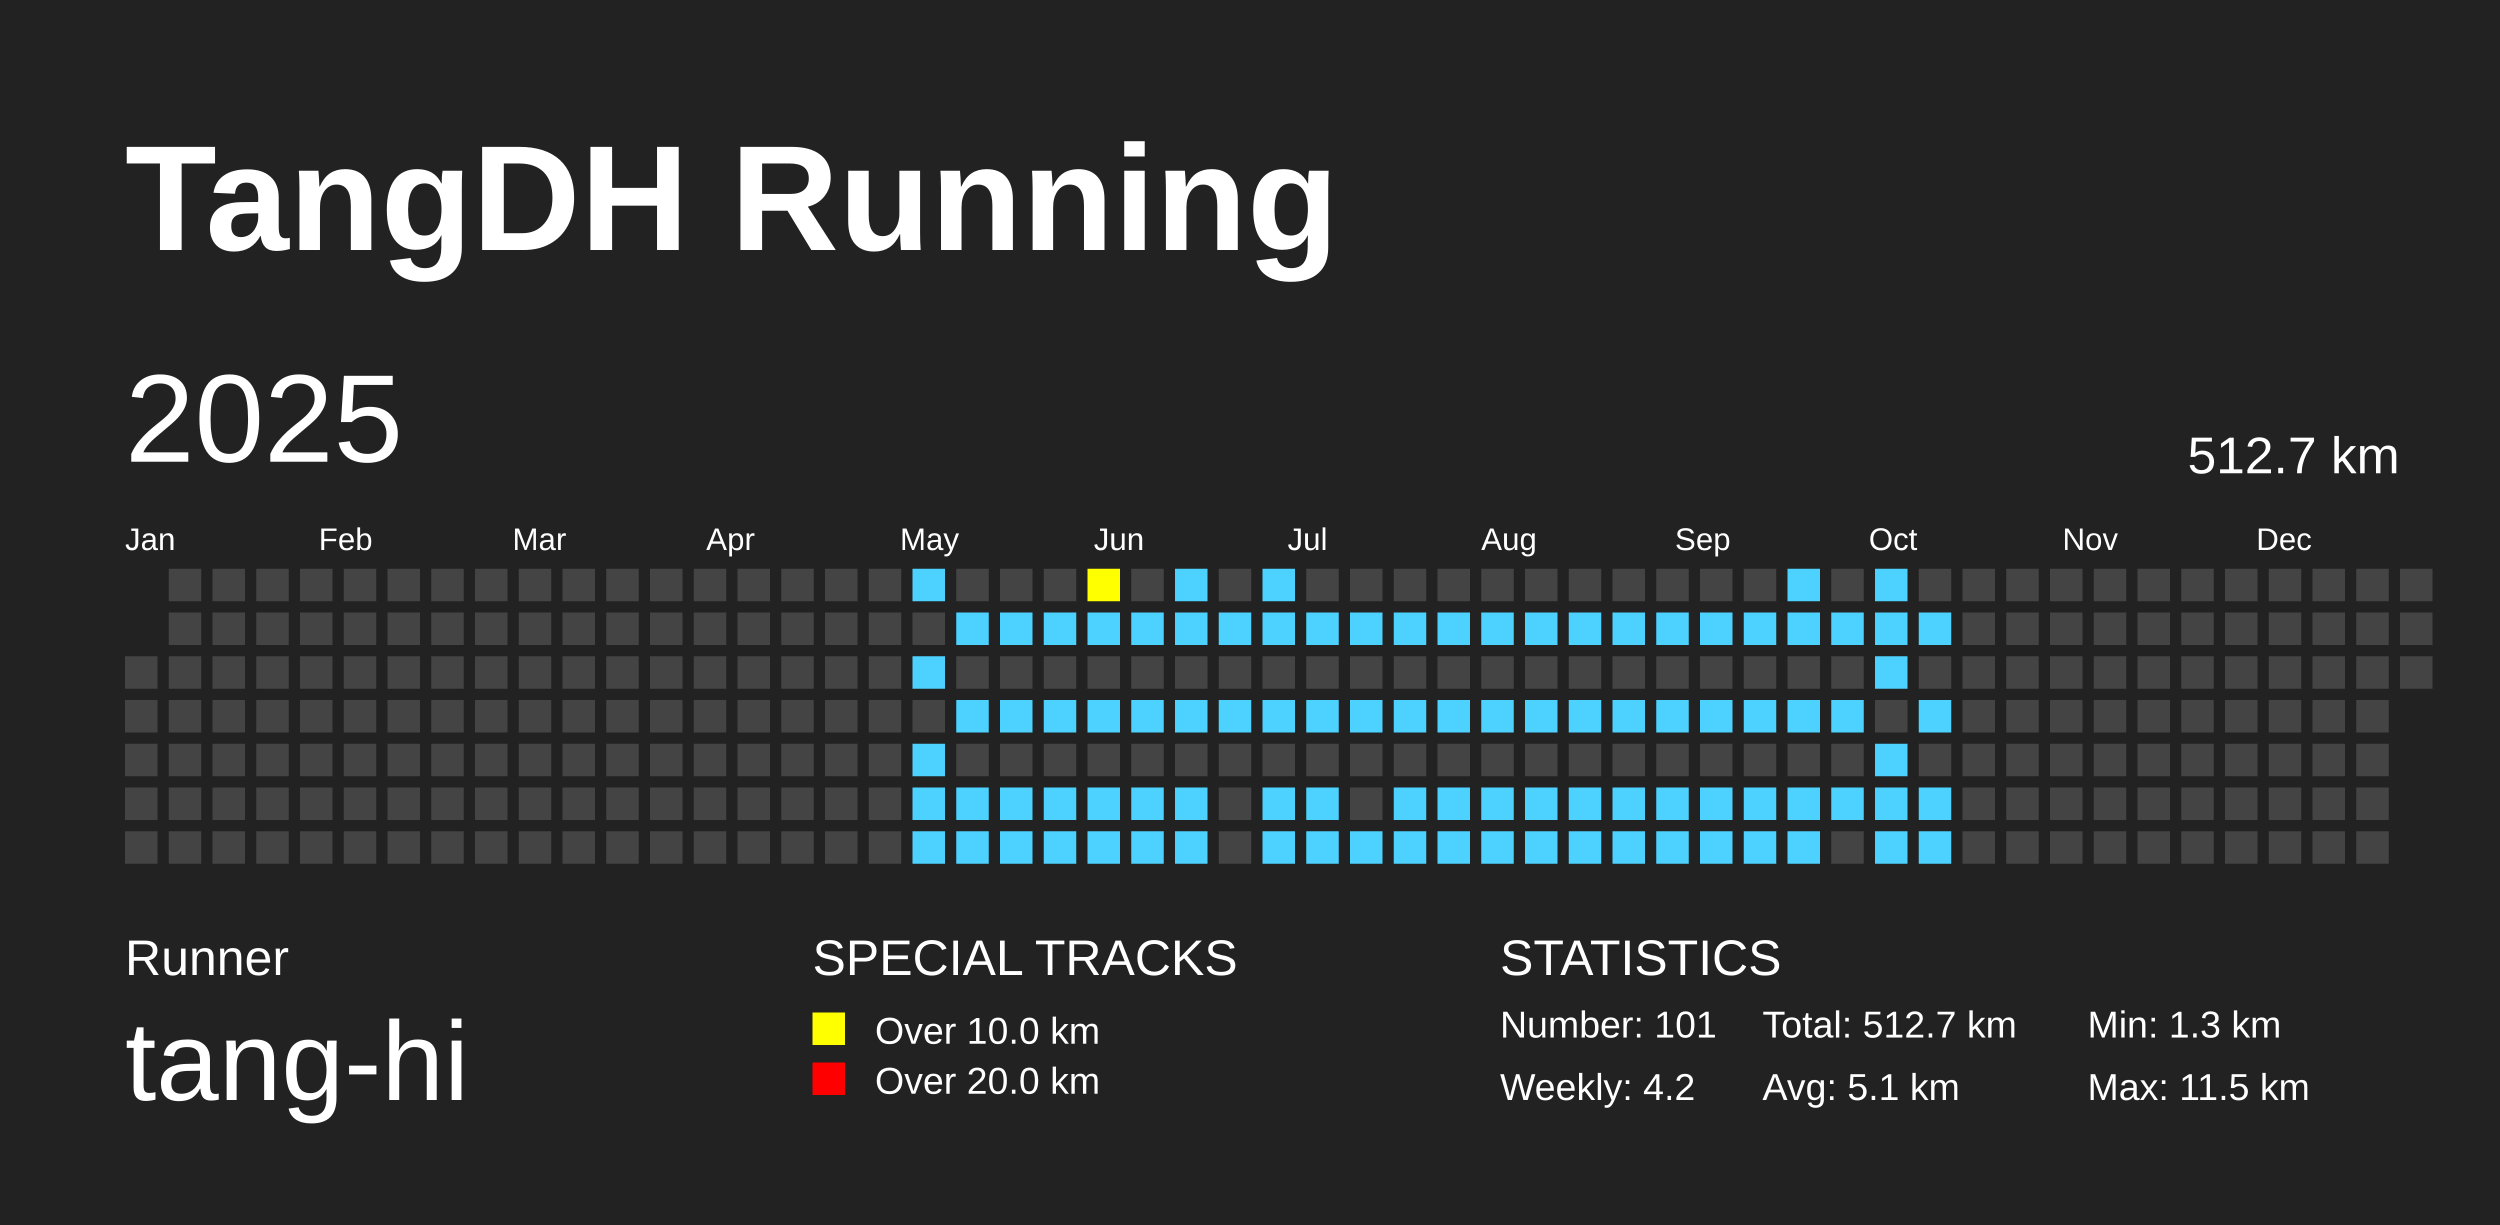
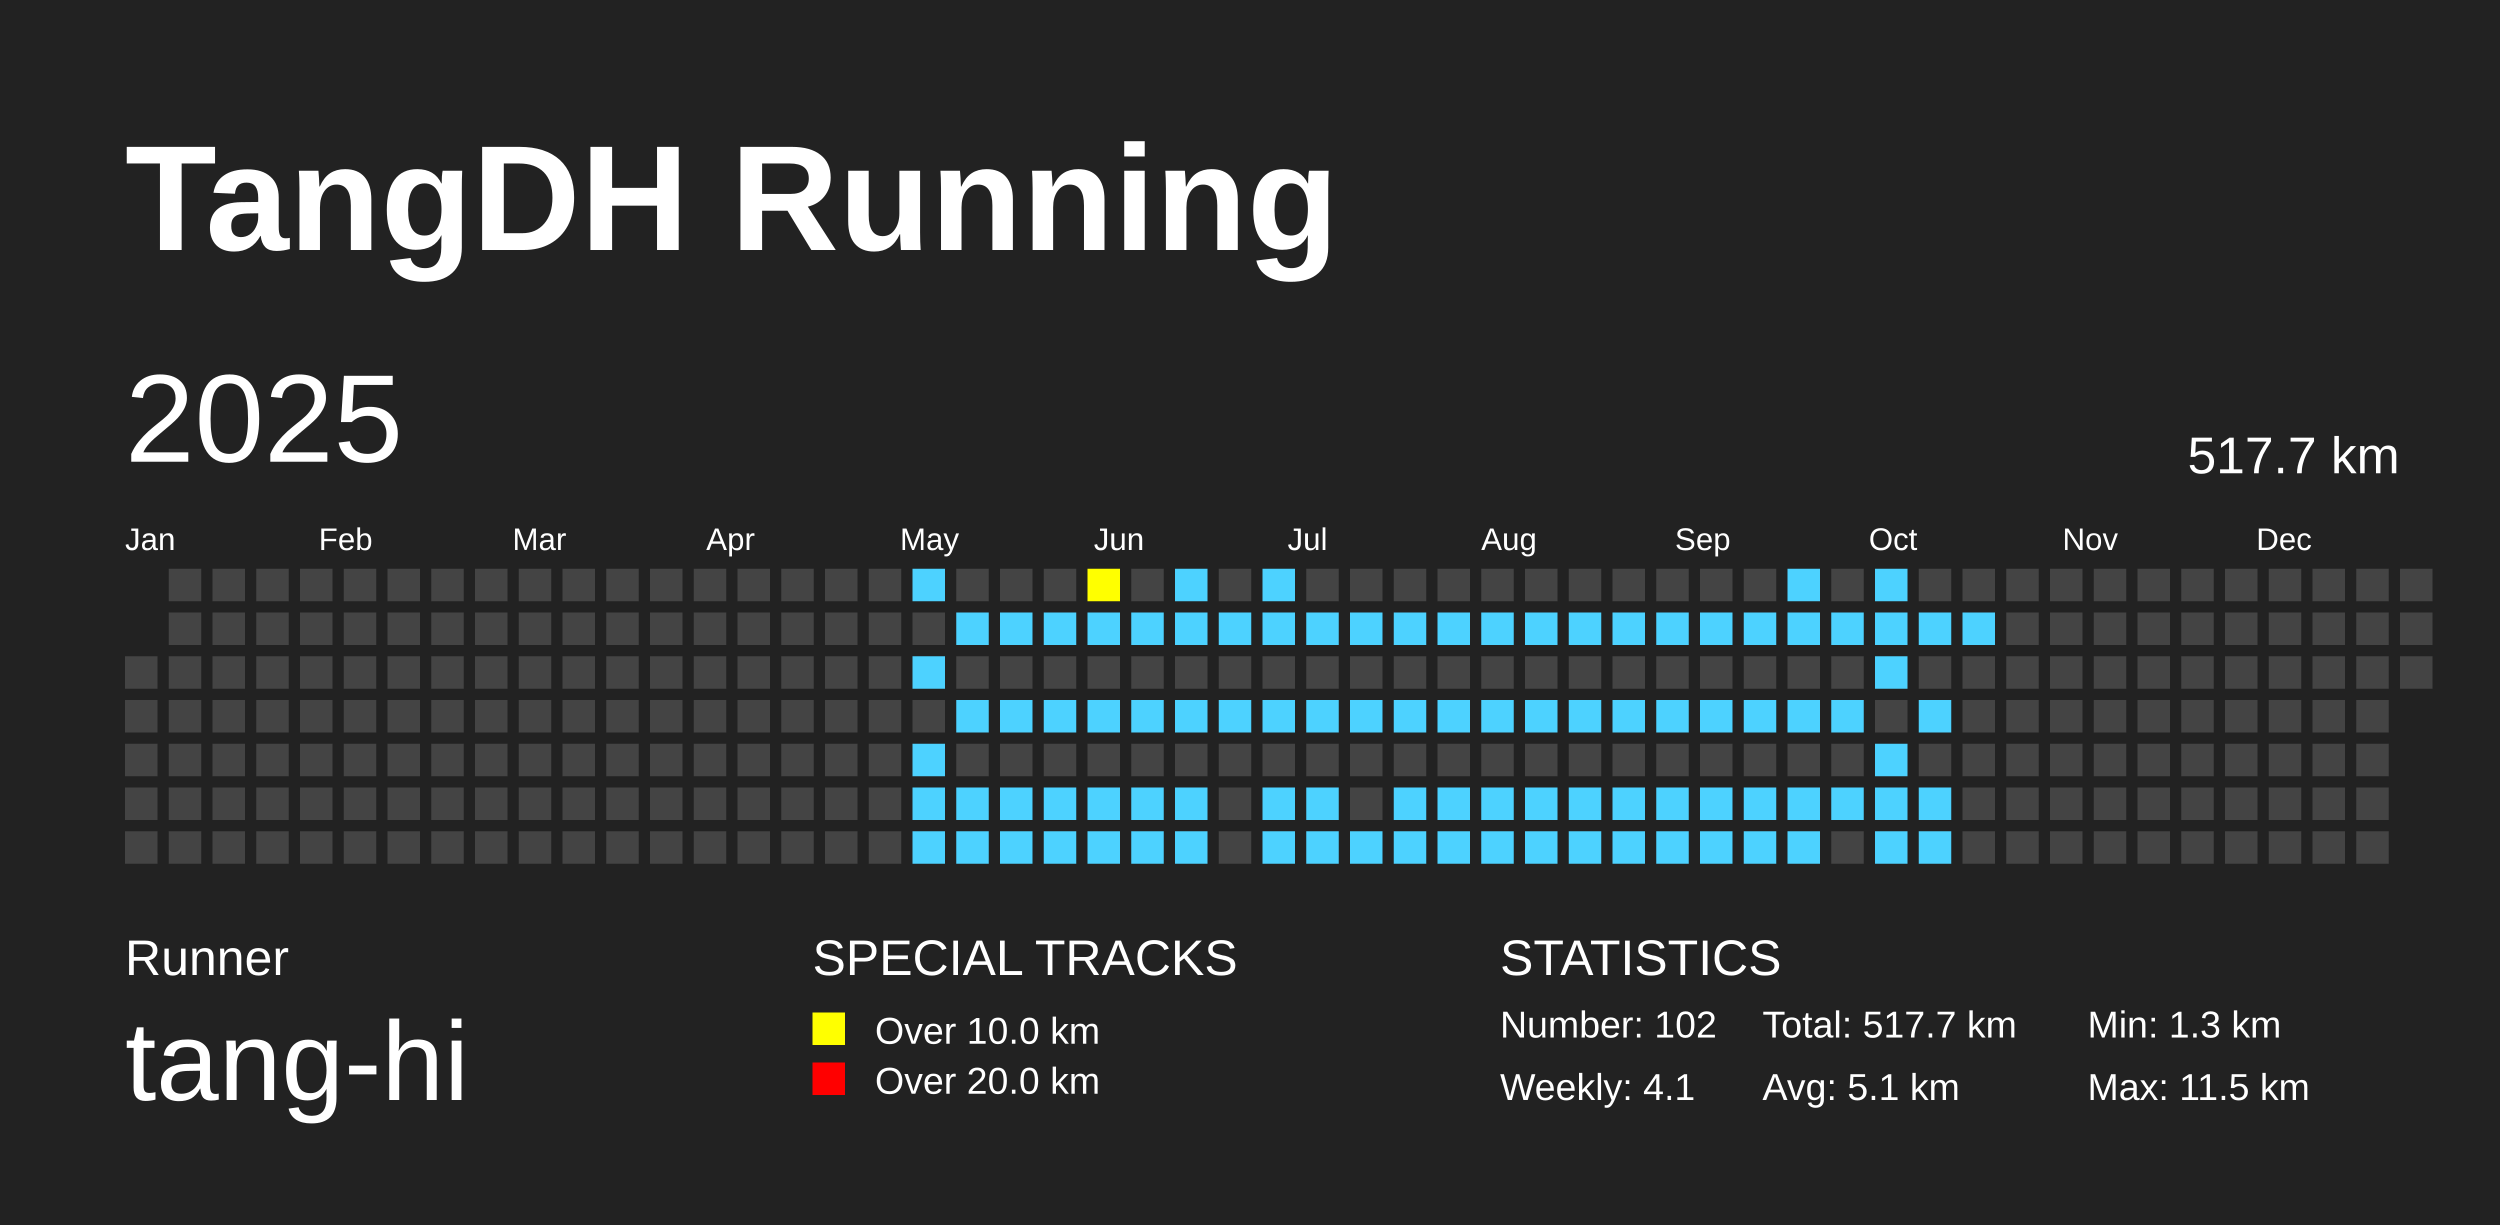
<svg xmlns="http://www.w3.org/2000/svg" baseProfile="full" height="98mm" version="1.1" viewBox="0,0,200,98" width="200mm">
  <defs />
  <rect fill="#222222" height="98" width="200" x="0" y="0" />
  <text fill="#FFFFFF" style="font-size:12px; font-family:Arial; font-weight:bold;" x="10" y="20">TangDH Running</text>
  <text fill="#FFFFFF" style="font-size:4px; font-family:Arial" x="10" y="78">Runner</text>
  <text fill="#FFFFFF" style="font-size:9px; font-family:Arial" x="10" y="88">tang-hi</text>
  <text fill="#FFFFFF" style="font-size:4px; font-family:Arial" x="65" y="78">SPECIAL TRACKS</text>
  <rect fill="yellow" height="2.6" width="2.6" x="65" y="81" />
  <text fill="#FFFFFF" style="font-size:3px; font-family:Arial" x="70" y="83.5">Over 10.0 km</text>
  <rect fill="red" height="2.6" width="2.6" x="65" y="85" />
  <text fill="#FFFFFF" style="font-size:3px; font-family:Arial" x="70" y="87.5">Over 20.0 km</text>
  <text fill="#FFFFFF" style="font-size:4px; font-family:Arial" x="120" y="78">STATISTICS</text>
-   <text fill="#FFFFFF" style="font-size:3px; font-family:Arial" x="120" y="83">Number: 101</text>
-   <text fill="#FFFFFF" style="font-size:3px; font-family:Arial" x="120" y="88">Weekly: 4.2</text>
-   <text fill="#FFFFFF" style="font-size:3px; font-family:Arial" x="141" y="83">Total: 512.7 km</text>
+   <text fill="#FFFFFF" style="font-size:3px; font-family:Arial" x="120" y="83">Number: 102</text>
+   <text fill="#FFFFFF" style="font-size:3px; font-family:Arial" x="120" y="88">Weekly: 4.1</text>
+   <text fill="#FFFFFF" style="font-size:3px; font-family:Arial" x="141" y="83">Total: 517.7 km</text>
  <text fill="#FFFFFF" style="font-size:3px; font-family:Arial" x="141" y="88">Avg: 5.1 km</text>
  <text fill="#FFFFFF" style="font-size:3px; font-family:Arial" x="167" y="83">Min: 1.3 km</text>
  <text fill="#FFFFFF" style="font-size:3px; font-family:Arial" x="167" y="88">Max: 11.5 km</text>
  <text dominant-baseline="hanging" fill="#FFFFFF" style="font-size:10.0px; font-family:Arial;" x="10" y="30">2025</text>
-   <text dominant-baseline="hanging" fill="#FFFFFF" style="font-size:4.125px; font-family:Arial;" x="175" y="35">512.7 km</text>
+   <text dominant-baseline="hanging" fill="#FFFFFF" style="font-size:4.125px; font-family:Arial;" x="175" y="35">517.7 km</text>
  <text fill="#FFFFFF" style="font-size:2.5px; font-family:Arial" x="10.0" y="44">Jan</text>
  <text fill="#FFFFFF" style="font-size:2.5px; font-family:Arial" x="25.5" y="44">Feb</text>
  <text fill="#FFFFFF" style="font-size:2.5px; font-family:Arial" x="41.0" y="44">Mar</text>
  <text fill="#FFFFFF" style="font-size:2.5px; font-family:Arial" x="56.5" y="44">Apr</text>
  <text fill="#FFFFFF" style="font-size:2.5px; font-family:Arial" x="72.0" y="44">May</text>
  <text fill="#FFFFFF" style="font-size:2.5px; font-family:Arial" x="87.5" y="44">Jun</text>
  <text fill="#FFFFFF" style="font-size:2.5px; font-family:Arial" x="103.0" y="44">Jul</text>
  <text fill="#FFFFFF" style="font-size:2.5px; font-family:Arial" x="118.5" y="44">Aug</text>
  <text fill="#FFFFFF" style="font-size:2.5px; font-family:Arial" x="134.0" y="44">Sep</text>
  <text fill="#FFFFFF" style="font-size:2.5px; font-family:Arial" x="149.5" y="44">Oct</text>
  <text fill="#FFFFFF" style="font-size:2.5px; font-family:Arial" x="165.0" y="44">Nov</text>
  <text fill="#FFFFFF" style="font-size:2.5px; font-family:Arial" x="180.5" y="44">Dec</text>
  <rect fill="#444444" height="2.6" width="2.6" x="10.0" y="52.5" />
  <rect fill="#444444" height="2.6" width="2.6" x="10.0" y="56.0" />
  <rect fill="#444444" height="2.6" width="2.6" x="10.0" y="59.5" />
  <rect fill="#444444" height="2.6" width="2.6" x="10.0" y="63.0" />
  <rect fill="#444444" height="2.6" width="2.6" x="10.0" y="66.5" />
  <rect fill="#444444" height="2.6" width="2.6" x="13.5" y="45.5" />
  <rect fill="#444444" height="2.6" width="2.6" x="13.5" y="49.0" />
  <rect fill="#444444" height="2.6" width="2.6" x="13.5" y="52.5" />
  <rect fill="#444444" height="2.6" width="2.6" x="13.5" y="56.0" />
  <rect fill="#444444" height="2.6" width="2.6" x="13.5" y="59.5" />
  <rect fill="#444444" height="2.6" width="2.6" x="13.5" y="63.0" />
  <rect fill="#444444" height="2.6" width="2.6" x="13.5" y="66.5" />
  <rect fill="#444444" height="2.6" width="2.6" x="17.0" y="45.5" />
  <rect fill="#444444" height="2.6" width="2.6" x="17.0" y="49.0" />
  <rect fill="#444444" height="2.6" width="2.6" x="17.0" y="52.5" />
  <rect fill="#444444" height="2.6" width="2.6" x="17.0" y="56.0" />
  <rect fill="#444444" height="2.6" width="2.6" x="17.0" y="59.5" />
  <rect fill="#444444" height="2.6" width="2.6" x="17.0" y="63.0" />
  <rect fill="#444444" height="2.6" width="2.6" x="17.0" y="66.5" />
  <rect fill="#444444" height="2.6" width="2.6" x="20.5" y="45.5" />
  <rect fill="#444444" height="2.6" width="2.6" x="20.5" y="49.0" />
  <rect fill="#444444" height="2.6" width="2.6" x="20.5" y="52.5" />
  <rect fill="#444444" height="2.6" width="2.6" x="20.5" y="56.0" />
  <rect fill="#444444" height="2.6" width="2.6" x="20.5" y="59.5" />
  <rect fill="#444444" height="2.6" width="2.6" x="20.5" y="63.0" />
  <rect fill="#444444" height="2.6" width="2.6" x="20.5" y="66.5" />
  <rect fill="#444444" height="2.6" width="2.6" x="24.0" y="45.5" />
  <rect fill="#444444" height="2.6" width="2.6" x="24.0" y="49.0" />
  <rect fill="#444444" height="2.6" width="2.6" x="24.0" y="52.5" />
  <rect fill="#444444" height="2.6" width="2.6" x="24.0" y="56.0" />
  <rect fill="#444444" height="2.6" width="2.6" x="24.0" y="59.5" />
  <rect fill="#444444" height="2.6" width="2.6" x="24.0" y="63.0" />
  <rect fill="#444444" height="2.6" width="2.6" x="24.0" y="66.5" />
  <rect fill="#444444" height="2.6" width="2.6" x="27.5" y="45.5" />
  <rect fill="#444444" height="2.6" width="2.6" x="27.5" y="49.0" />
  <rect fill="#444444" height="2.6" width="2.6" x="27.5" y="52.5" />
  <rect fill="#444444" height="2.6" width="2.6" x="27.5" y="56.0" />
  <rect fill="#444444" height="2.6" width="2.6" x="27.5" y="59.5" />
  <rect fill="#444444" height="2.6" width="2.6" x="27.5" y="63.0" />
  <rect fill="#444444" height="2.6" width="2.6" x="27.5" y="66.5" />
  <rect fill="#444444" height="2.6" width="2.6" x="31.0" y="45.5" />
  <rect fill="#444444" height="2.6" width="2.6" x="31.0" y="49.0" />
  <rect fill="#444444" height="2.6" width="2.6" x="31.0" y="52.5" />
  <rect fill="#444444" height="2.6" width="2.6" x="31.0" y="56.0" />
  <rect fill="#444444" height="2.6" width="2.6" x="31.0" y="59.5" />
  <rect fill="#444444" height="2.6" width="2.6" x="31.0" y="63.0" />
  <rect fill="#444444" height="2.6" width="2.6" x="31.0" y="66.5" />
  <rect fill="#444444" height="2.6" width="2.6" x="34.5" y="45.5" />
  <rect fill="#444444" height="2.6" width="2.6" x="34.5" y="49.0" />
  <rect fill="#444444" height="2.6" width="2.6" x="34.5" y="52.5" />
  <rect fill="#444444" height="2.6" width="2.6" x="34.5" y="56.0" />
  <rect fill="#444444" height="2.6" width="2.6" x="34.5" y="59.5" />
  <rect fill="#444444" height="2.6" width="2.6" x="34.5" y="63.0" />
  <rect fill="#444444" height="2.6" width="2.6" x="34.5" y="66.5" />
  <rect fill="#444444" height="2.6" width="2.6" x="38.0" y="45.5" />
  <rect fill="#444444" height="2.6" width="2.6" x="38.0" y="49.0" />
  <rect fill="#444444" height="2.6" width="2.6" x="38.0" y="52.5" />
  <rect fill="#444444" height="2.6" width="2.6" x="38.0" y="56.0" />
  <rect fill="#444444" height="2.6" width="2.6" x="38.0" y="59.5" />
  <rect fill="#444444" height="2.6" width="2.6" x="38.0" y="63.0" />
  <rect fill="#444444" height="2.6" width="2.6" x="38.0" y="66.5" />
  <rect fill="#444444" height="2.6" width="2.6" x="41.5" y="45.5" />
  <rect fill="#444444" height="2.6" width="2.6" x="41.5" y="49.0" />
  <rect fill="#444444" height="2.6" width="2.6" x="41.5" y="52.5" />
  <rect fill="#444444" height="2.6" width="2.6" x="41.5" y="56.0" />
  <rect fill="#444444" height="2.6" width="2.6" x="41.5" y="59.5" />
  <rect fill="#444444" height="2.6" width="2.6" x="41.5" y="63.0" />
  <rect fill="#444444" height="2.6" width="2.6" x="41.5" y="66.5" />
  <rect fill="#444444" height="2.6" width="2.6" x="45.0" y="45.5" />
  <rect fill="#444444" height="2.6" width="2.6" x="45.0" y="49.0" />
  <rect fill="#444444" height="2.6" width="2.6" x="45.0" y="52.5" />
  <rect fill="#444444" height="2.6" width="2.6" x="45.0" y="56.0" />
  <rect fill="#444444" height="2.6" width="2.6" x="45.0" y="59.5" />
  <rect fill="#444444" height="2.6" width="2.6" x="45.0" y="63.0" />
  <rect fill="#444444" height="2.6" width="2.6" x="45.0" y="66.5" />
  <rect fill="#444444" height="2.6" width="2.6" x="48.5" y="45.5" />
  <rect fill="#444444" height="2.6" width="2.6" x="48.5" y="49.0" />
  <rect fill="#444444" height="2.6" width="2.6" x="48.5" y="52.5" />
  <rect fill="#444444" height="2.6" width="2.6" x="48.5" y="56.0" />
  <rect fill="#444444" height="2.6" width="2.6" x="48.5" y="59.5" />
  <rect fill="#444444" height="2.6" width="2.6" x="48.5" y="63.0" />
  <rect fill="#444444" height="2.6" width="2.6" x="48.5" y="66.5" />
  <rect fill="#444444" height="2.6" width="2.6" x="52.0" y="45.5" />
  <rect fill="#444444" height="2.6" width="2.6" x="52.0" y="49.0" />
  <rect fill="#444444" height="2.6" width="2.6" x="52.0" y="52.5" />
  <rect fill="#444444" height="2.6" width="2.6" x="52.0" y="56.0" />
  <rect fill="#444444" height="2.6" width="2.6" x="52.0" y="59.5" />
  <rect fill="#444444" height="2.6" width="2.6" x="52.0" y="63.0" />
  <rect fill="#444444" height="2.6" width="2.6" x="52.0" y="66.5" />
  <rect fill="#444444" height="2.6" width="2.6" x="55.5" y="45.5" />
  <rect fill="#444444" height="2.6" width="2.6" x="55.5" y="49.0" />
  <rect fill="#444444" height="2.6" width="2.6" x="55.5" y="52.5" />
  <rect fill="#444444" height="2.6" width="2.6" x="55.5" y="56.0" />
  <rect fill="#444444" height="2.6" width="2.6" x="55.5" y="59.5" />
  <rect fill="#444444" height="2.6" width="2.6" x="55.5" y="63.0" />
  <rect fill="#444444" height="2.6" width="2.6" x="55.5" y="66.5" />
  <rect fill="#444444" height="2.6" width="2.6" x="59.0" y="45.5" />
  <rect fill="#444444" height="2.6" width="2.6" x="59.0" y="49.0" />
  <rect fill="#444444" height="2.6" width="2.6" x="59.0" y="52.5" />
  <rect fill="#444444" height="2.6" width="2.6" x="59.0" y="56.0" />
  <rect fill="#444444" height="2.6" width="2.6" x="59.0" y="59.5" />
  <rect fill="#444444" height="2.6" width="2.6" x="59.0" y="63.0" />
  <rect fill="#444444" height="2.6" width="2.6" x="59.0" y="66.5" />
  <rect fill="#444444" height="2.6" width="2.6" x="62.5" y="45.5" />
  <rect fill="#444444" height="2.6" width="2.6" x="62.5" y="49.0" />
  <rect fill="#444444" height="2.6" width="2.6" x="62.5" y="52.5" />
  <rect fill="#444444" height="2.6" width="2.6" x="62.5" y="56.0" />
  <rect fill="#444444" height="2.6" width="2.6" x="62.5" y="59.5" />
  <rect fill="#444444" height="2.6" width="2.6" x="62.5" y="63.0" />
  <rect fill="#444444" height="2.6" width="2.6" x="62.5" y="66.5" />
  <rect fill="#444444" height="2.6" width="2.6" x="66.0" y="45.5" />
  <rect fill="#444444" height="2.6" width="2.6" x="66.0" y="49.0" />
  <rect fill="#444444" height="2.6" width="2.6" x="66.0" y="52.5" />
  <rect fill="#444444" height="2.6" width="2.6" x="66.0" y="56.0" />
  <rect fill="#444444" height="2.6" width="2.6" x="66.0" y="59.5" />
  <rect fill="#444444" height="2.6" width="2.6" x="66.0" y="63.0" />
  <rect fill="#444444" height="2.6" width="2.6" x="66.0" y="66.5" />
  <rect fill="#444444" height="2.6" width="2.6" x="69.5" y="45.5" />
  <rect fill="#444444" height="2.6" width="2.6" x="69.5" y="49.0" />
  <rect fill="#444444" height="2.6" width="2.6" x="69.5" y="52.5" />
  <rect fill="#444444" height="2.6" width="2.6" x="69.5" y="56.0" />
  <rect fill="#444444" height="2.6" width="2.6" x="69.5" y="59.5" />
  <rect fill="#444444" height="2.6" width="2.6" x="69.5" y="63.0" />
  <rect fill="#444444" height="2.6" width="2.6" x="69.5" y="66.5" />
  <rect fill="#4DD2FF" height="2.6" width="2.6" x="73.0" y="45.5" />
  <rect fill="#444444" height="2.6" width="2.6" x="73.0" y="49.0" />
  <rect fill="#4DD2FF" height="2.6" width="2.6" x="73.0" y="52.5" />
  <rect fill="#444444" height="2.6" width="2.6" x="73.0" y="56.0" />
  <rect fill="#4DD2FF" height="2.6" width="2.6" x="73.0" y="59.5" />
  <rect fill="#4DD2FF" height="2.6" width="2.6" x="73.0" y="63.0" />
  <rect fill="#4DD2FF" height="2.6" width="2.6" x="73.0" y="66.5" />
  <rect fill="#444444" height="2.6" width="2.6" x="76.5" y="45.5" />
  <rect fill="#4DD2FF" height="2.6" width="2.6" x="76.5" y="49.0" />
  <rect fill="#444444" height="2.6" width="2.6" x="76.5" y="52.5" />
  <rect fill="#4DD2FF" height="2.6" width="2.6" x="76.5" y="56.0" />
  <rect fill="#444444" height="2.6" width="2.6" x="76.5" y="59.5" />
  <rect fill="#4DD2FF" height="2.6" width="2.6" x="76.5" y="63.0" />
  <rect fill="#4DD2FF" height="2.6" width="2.6" x="76.5" y="66.5" />
  <rect fill="#444444" height="2.6" width="2.6" x="80.0" y="45.5" />
  <rect fill="#4DD2FF" height="2.6" width="2.6" x="80.0" y="49.0" />
  <rect fill="#444444" height="2.6" width="2.6" x="80.0" y="52.5" />
  <rect fill="#4DD2FF" height="2.6" width="2.6" x="80.0" y="56.0" />
  <rect fill="#444444" height="2.6" width="2.6" x="80.0" y="59.5" />
  <rect fill="#4DD2FF" height="2.6" width="2.6" x="80.0" y="63.0" />
  <rect fill="#4DD2FF" height="2.6" width="2.6" x="80.0" y="66.5" />
  <rect fill="#444444" height="2.6" width="2.6" x="83.5" y="45.5" />
  <rect fill="#4DD2FF" height="2.6" width="2.6" x="83.5" y="49.0" />
  <rect fill="#444444" height="2.6" width="2.6" x="83.5" y="52.5" />
  <rect fill="#4DD2FF" height="2.6" width="2.6" x="83.5" y="56.0" />
  <rect fill="#444444" height="2.6" width="2.6" x="83.5" y="59.5" />
  <rect fill="#4DD2FF" height="2.6" width="2.6" x="83.5" y="63.0" />
  <rect fill="#4DD2FF" height="2.6" width="2.6" x="83.5" y="66.5" />
  <rect fill="yellow" height="2.6" width="2.6" x="87.0" y="45.5" />
  <rect fill="#4DD2FF" height="2.6" width="2.6" x="87.0" y="49.0" />
  <rect fill="#444444" height="2.6" width="2.6" x="87.0" y="52.5" />
  <rect fill="#4DD2FF" height="2.6" width="2.6" x="87.0" y="56.0" />
  <rect fill="#444444" height="2.6" width="2.6" x="87.0" y="59.5" />
  <rect fill="#4DD2FF" height="2.6" width="2.6" x="87.0" y="63.0" />
  <rect fill="#4DD2FF" height="2.6" width="2.6" x="87.0" y="66.5" />
  <rect fill="#444444" height="2.6" width="2.6" x="90.5" y="45.5" />
  <rect fill="#4DD2FF" height="2.6" width="2.6" x="90.5" y="49.0" />
  <rect fill="#444444" height="2.6" width="2.6" x="90.5" y="52.5" />
  <rect fill="#4DD2FF" height="2.6" width="2.6" x="90.5" y="56.0" />
  <rect fill="#444444" height="2.6" width="2.6" x="90.5" y="59.5" />
  <rect fill="#4DD2FF" height="2.6" width="2.6" x="90.5" y="63.0" />
  <rect fill="#4DD2FF" height="2.6" width="2.6" x="90.5" y="66.5" />
  <rect fill="#4DD2FF" height="2.6" width="2.6" x="94.0" y="45.5" />
  <rect fill="#4DD2FF" height="2.6" width="2.6" x="94.0" y="49.0" />
  <rect fill="#444444" height="2.6" width="2.6" x="94.0" y="52.5" />
  <rect fill="#4DD2FF" height="2.6" width="2.6" x="94.0" y="56.0" />
  <rect fill="#444444" height="2.6" width="2.6" x="94.0" y="59.5" />
  <rect fill="#4DD2FF" height="2.6" width="2.6" x="94.0" y="63.0" />
  <rect fill="#4DD2FF" height="2.6" width="2.6" x="94.0" y="66.5" />
  <rect fill="#444444" height="2.6" width="2.6" x="97.5" y="45.5" />
  <rect fill="#4DD2FF" height="2.6" width="2.6" x="97.5" y="49.0" />
  <rect fill="#444444" height="2.6" width="2.6" x="97.5" y="52.5" />
  <rect fill="#4DD2FF" height="2.6" width="2.6" x="97.5" y="56.0" />
  <rect fill="#444444" height="2.6" width="2.6" x="97.5" y="59.5" />
  <rect fill="#444444" height="2.6" width="2.6" x="97.5" y="63.0" />
  <rect fill="#444444" height="2.6" width="2.6" x="97.5" y="66.5" />
  <rect fill="#4DD2FF" height="2.6" width="2.6" x="101.0" y="45.5" />
  <rect fill="#4DD2FF" height="2.6" width="2.6" x="101.0" y="49.0" />
  <rect fill="#444444" height="2.6" width="2.6" x="101.0" y="52.5" />
  <rect fill="#4DD2FF" height="2.6" width="2.6" x="101.0" y="56.0" />
  <rect fill="#444444" height="2.6" width="2.6" x="101.0" y="59.5" />
  <rect fill="#4DD2FF" height="2.6" width="2.6" x="101.0" y="63.0" />
  <rect fill="#4DD2FF" height="2.6" width="2.6" x="101.0" y="66.5" />
  <rect fill="#444444" height="2.6" width="2.6" x="104.5" y="45.5" />
  <rect fill="#4DD2FF" height="2.6" width="2.6" x="104.5" y="49.0" />
  <rect fill="#444444" height="2.6" width="2.6" x="104.5" y="52.5" />
  <rect fill="#4DD2FF" height="2.6" width="2.6" x="104.5" y="56.0" />
  <rect fill="#444444" height="2.6" width="2.6" x="104.5" y="59.5" />
  <rect fill="#4DD2FF" height="2.6" width="2.6" x="104.5" y="63.0" />
  <rect fill="#4DD2FF" height="2.6" width="2.6" x="104.5" y="66.5" />
  <rect fill="#444444" height="2.6" width="2.6" x="108.0" y="45.5" />
  <rect fill="#4DD2FF" height="2.6" width="2.6" x="108.0" y="49.0" />
  <rect fill="#444444" height="2.6" width="2.6" x="108.0" y="52.5" />
  <rect fill="#4DD2FF" height="2.6" width="2.6" x="108.0" y="56.0" />
  <rect fill="#444444" height="2.6" width="2.6" x="108.0" y="59.5" />
  <rect fill="#444444" height="2.6" width="2.6" x="108.0" y="63.0" />
  <rect fill="#4DD2FF" height="2.6" width="2.6" x="108.0" y="66.5" />
  <rect fill="#444444" height="2.6" width="2.6" x="111.5" y="45.5" />
  <rect fill="#4DD2FF" height="2.6" width="2.6" x="111.5" y="49.0" />
  <rect fill="#444444" height="2.6" width="2.6" x="111.5" y="52.5" />
  <rect fill="#4DD2FF" height="2.6" width="2.6" x="111.5" y="56.0" />
  <rect fill="#444444" height="2.6" width="2.6" x="111.5" y="59.5" />
  <rect fill="#4DD2FF" height="2.6" width="2.6" x="111.5" y="63.0" />
  <rect fill="#4DD2FF" height="2.6" width="2.6" x="111.5" y="66.5" />
  <rect fill="#444444" height="2.6" width="2.6" x="115.0" y="45.5" />
  <rect fill="#4DD2FF" height="2.6" width="2.6" x="115.0" y="49.0" />
  <rect fill="#444444" height="2.6" width="2.6" x="115.0" y="52.5" />
  <rect fill="#4DD2FF" height="2.6" width="2.6" x="115.0" y="56.0" />
  <rect fill="#444444" height="2.6" width="2.6" x="115.0" y="59.5" />
  <rect fill="#4DD2FF" height="2.6" width="2.6" x="115.0" y="63.0" />
  <rect fill="#4DD2FF" height="2.6" width="2.6" x="115.0" y="66.5" />
  <rect fill="#444444" height="2.6" width="2.6" x="118.5" y="45.5" />
  <rect fill="#4DD2FF" height="2.6" width="2.6" x="118.5" y="49.0" />
  <rect fill="#444444" height="2.6" width="2.6" x="118.5" y="52.5" />
  <rect fill="#4DD2FF" height="2.6" width="2.6" x="118.5" y="56.0" />
  <rect fill="#444444" height="2.6" width="2.6" x="118.5" y="59.5" />
  <rect fill="#4DD2FF" height="2.6" width="2.6" x="118.5" y="63.0" />
  <rect fill="#4DD2FF" height="2.6" width="2.6" x="118.5" y="66.5" />
  <rect fill="#444444" height="2.6" width="2.6" x="122.0" y="45.5" />
  <rect fill="#4DD2FF" height="2.6" width="2.6" x="122.0" y="49.0" />
  <rect fill="#444444" height="2.6" width="2.6" x="122.0" y="52.5" />
  <rect fill="#4DD2FF" height="2.6" width="2.6" x="122.0" y="56.0" />
  <rect fill="#444444" height="2.6" width="2.6" x="122.0" y="59.5" />
  <rect fill="#4DD2FF" height="2.6" width="2.6" x="122.0" y="63.0" />
  <rect fill="#4DD2FF" height="2.6" width="2.6" x="122.0" y="66.5" />
  <rect fill="#444444" height="2.6" width="2.6" x="125.5" y="45.5" />
  <rect fill="#4DD2FF" height="2.6" width="2.6" x="125.5" y="49.0" />
  <rect fill="#444444" height="2.6" width="2.6" x="125.5" y="52.5" />
  <rect fill="#4DD2FF" height="2.6" width="2.6" x="125.5" y="56.0" />
  <rect fill="#444444" height="2.6" width="2.6" x="125.5" y="59.5" />
  <rect fill="#4DD2FF" height="2.6" width="2.6" x="125.5" y="63.0" />
  <rect fill="#4DD2FF" height="2.6" width="2.6" x="125.5" y="66.5" />
  <rect fill="#444444" height="2.6" width="2.6" x="129.0" y="45.5" />
  <rect fill="#4DD2FF" height="2.6" width="2.6" x="129.0" y="49.0" />
  <rect fill="#444444" height="2.6" width="2.6" x="129.0" y="52.5" />
  <rect fill="#4DD2FF" height="2.6" width="2.6" x="129.0" y="56.0" />
  <rect fill="#444444" height="2.6" width="2.6" x="129.0" y="59.5" />
  <rect fill="#4DD2FF" height="2.6" width="2.6" x="129.0" y="63.0" />
  <rect fill="#4DD2FF" height="2.6" width="2.6" x="129.0" y="66.5" />
  <rect fill="#444444" height="2.6" width="2.6" x="132.5" y="45.5" />
  <rect fill="#4DD2FF" height="2.6" width="2.6" x="132.5" y="49.0" />
  <rect fill="#444444" height="2.6" width="2.6" x="132.5" y="52.5" />
  <rect fill="#4DD2FF" height="2.6" width="2.6" x="132.5" y="56.0" />
  <rect fill="#444444" height="2.6" width="2.6" x="132.5" y="59.5" />
  <rect fill="#4DD2FF" height="2.6" width="2.6" x="132.5" y="63.0" />
  <rect fill="#4DD2FF" height="2.6" width="2.6" x="132.5" y="66.5" />
  <rect fill="#444444" height="2.6" width="2.6" x="136.0" y="45.5" />
  <rect fill="#4DD2FF" height="2.6" width="2.6" x="136.0" y="49.0" />
  <rect fill="#444444" height="2.6" width="2.6" x="136.0" y="52.5" />
  <rect fill="#4DD2FF" height="2.6" width="2.6" x="136.0" y="56.0" />
  <rect fill="#444444" height="2.6" width="2.6" x="136.0" y="59.5" />
  <rect fill="#4DD2FF" height="2.6" width="2.6" x="136.0" y="63.0" />
  <rect fill="#4DD2FF" height="2.6" width="2.6" x="136.0" y="66.5" />
  <rect fill="#444444" height="2.6" width="2.6" x="139.5" y="45.5" />
  <rect fill="#4DD2FF" height="2.6" width="2.6" x="139.5" y="49.0" />
  <rect fill="#444444" height="2.6" width="2.6" x="139.5" y="52.5" />
  <rect fill="#4DD2FF" height="2.6" width="2.6" x="139.5" y="56.0" />
  <rect fill="#444444" height="2.6" width="2.6" x="139.5" y="59.5" />
  <rect fill="#4DD2FF" height="2.6" width="2.6" x="139.5" y="63.0" />
  <rect fill="#4DD2FF" height="2.6" width="2.6" x="139.5" y="66.5" />
  <rect fill="#4DD2FF" height="2.6" width="2.6" x="143.0" y="45.5" />
  <rect fill="#4DD2FF" height="2.6" width="2.6" x="143.0" y="49.0" />
  <rect fill="#444444" height="2.6" width="2.6" x="143.0" y="52.5" />
  <rect fill="#4DD2FF" height="2.6" width="2.6" x="143.0" y="56.0" />
  <rect fill="#444444" height="2.6" width="2.6" x="143.0" y="59.5" />
  <rect fill="#4DD2FF" height="2.6" width="2.6" x="143.0" y="63.0" />
  <rect fill="#4DD2FF" height="2.6" width="2.6" x="143.0" y="66.5" />
  <rect fill="#444444" height="2.6" width="2.6" x="146.5" y="45.5" />
  <rect fill="#4DD2FF" height="2.6" width="2.6" x="146.5" y="49.0" />
  <rect fill="#444444" height="2.6" width="2.6" x="146.5" y="52.5" />
  <rect fill="#4DD2FF" height="2.6" width="2.6" x="146.5" y="56.0" />
  <rect fill="#444444" height="2.6" width="2.6" x="146.5" y="59.5" />
  <rect fill="#4DD2FF" height="2.6" width="2.6" x="146.5" y="63.0" />
  <rect fill="#444444" height="2.6" width="2.6" x="146.5" y="66.5" />
  <rect fill="#4DD2FF" height="2.6" width="2.6" x="150.0" y="45.5" />
  <rect fill="#4DD2FF" height="2.6" width="2.6" x="150.0" y="49.0" />
  <rect fill="#4DD2FF" height="2.6" width="2.6" x="150.0" y="52.5" />
  <rect fill="#444444" height="2.6" width="2.6" x="150.0" y="56.0" />
  <rect fill="#4DD2FF" height="2.6" width="2.6" x="150.0" y="59.5" />
  <rect fill="#4DD2FF" height="2.6" width="2.6" x="150.0" y="63.0" />
  <rect fill="#4DD2FF" height="2.6" width="2.6" x="150.0" y="66.5" />
  <rect fill="#444444" height="2.6" width="2.6" x="153.5" y="45.5" />
  <rect fill="#4DD2FF" height="2.6" width="2.6" x="153.5" y="49.0" />
  <rect fill="#444444" height="2.6" width="2.6" x="153.5" y="52.5" />
  <rect fill="#4DD2FF" height="2.6" width="2.6" x="153.5" y="56.0" />
  <rect fill="#444444" height="2.6" width="2.6" x="153.5" y="59.5" />
  <rect fill="#4DD2FF" height="2.6" width="2.6" x="153.5" y="63.0" />
  <rect fill="#4DD2FF" height="2.6" width="2.6" x="153.5" y="66.5" />
  <rect fill="#444444" height="2.6" width="2.6" x="157.0" y="45.5" />
-   <rect fill="#444444" height="2.6" width="2.6" x="157.0" y="49.0" />
+   <rect fill="#4DD2FF" height="2.6" width="2.6" x="157.0" y="49.0" />
  <rect fill="#444444" height="2.6" width="2.6" x="157.0" y="52.5" />
  <rect fill="#444444" height="2.6" width="2.6" x="157.0" y="56.0" />
  <rect fill="#444444" height="2.6" width="2.6" x="157.0" y="59.5" />
  <rect fill="#444444" height="2.6" width="2.6" x="157.0" y="63.0" />
  <rect fill="#444444" height="2.6" width="2.6" x="157.0" y="66.5" />
  <rect fill="#444444" height="2.6" width="2.6" x="160.5" y="45.5" />
  <rect fill="#444444" height="2.6" width="2.6" x="160.5" y="49.0" />
  <rect fill="#444444" height="2.6" width="2.6" x="160.5" y="52.5" />
  <rect fill="#444444" height="2.6" width="2.6" x="160.5" y="56.0" />
  <rect fill="#444444" height="2.6" width="2.6" x="160.5" y="59.5" />
  <rect fill="#444444" height="2.6" width="2.6" x="160.5" y="63.0" />
  <rect fill="#444444" height="2.6" width="2.6" x="160.5" y="66.5" />
  <rect fill="#444444" height="2.6" width="2.6" x="164.0" y="45.5" />
  <rect fill="#444444" height="2.6" width="2.6" x="164.0" y="49.0" />
  <rect fill="#444444" height="2.6" width="2.6" x="164.0" y="52.5" />
  <rect fill="#444444" height="2.6" width="2.6" x="164.0" y="56.0" />
  <rect fill="#444444" height="2.6" width="2.6" x="164.0" y="59.5" />
  <rect fill="#444444" height="2.6" width="2.6" x="164.0" y="63.0" />
  <rect fill="#444444" height="2.6" width="2.6" x="164.0" y="66.5" />
  <rect fill="#444444" height="2.6" width="2.6" x="167.5" y="45.5" />
  <rect fill="#444444" height="2.6" width="2.6" x="167.5" y="49.0" />
  <rect fill="#444444" height="2.6" width="2.6" x="167.5" y="52.5" />
  <rect fill="#444444" height="2.6" width="2.6" x="167.5" y="56.0" />
  <rect fill="#444444" height="2.6" width="2.6" x="167.5" y="59.5" />
  <rect fill="#444444" height="2.6" width="2.6" x="167.5" y="63.0" />
  <rect fill="#444444" height="2.6" width="2.6" x="167.5" y="66.5" />
  <rect fill="#444444" height="2.6" width="2.6" x="171.0" y="45.5" />
  <rect fill="#444444" height="2.6" width="2.6" x="171.0" y="49.0" />
  <rect fill="#444444" height="2.6" width="2.6" x="171.0" y="52.5" />
  <rect fill="#444444" height="2.6" width="2.6" x="171.0" y="56.0" />
  <rect fill="#444444" height="2.6" width="2.6" x="171.0" y="59.5" />
  <rect fill="#444444" height="2.6" width="2.6" x="171.0" y="63.0" />
  <rect fill="#444444" height="2.6" width="2.6" x="171.0" y="66.5" />
  <rect fill="#444444" height="2.6" width="2.6" x="174.5" y="45.5" />
  <rect fill="#444444" height="2.6" width="2.6" x="174.5" y="49.0" />
  <rect fill="#444444" height="2.6" width="2.6" x="174.5" y="52.5" />
  <rect fill="#444444" height="2.6" width="2.6" x="174.5" y="56.0" />
  <rect fill="#444444" height="2.6" width="2.6" x="174.5" y="59.5" />
  <rect fill="#444444" height="2.6" width="2.6" x="174.5" y="63.0" />
  <rect fill="#444444" height="2.6" width="2.6" x="174.5" y="66.5" />
  <rect fill="#444444" height="2.6" width="2.6" x="178.0" y="45.5" />
  <rect fill="#444444" height="2.6" width="2.6" x="178.0" y="49.0" />
  <rect fill="#444444" height="2.6" width="2.6" x="178.0" y="52.5" />
  <rect fill="#444444" height="2.6" width="2.6" x="178.0" y="56.0" />
  <rect fill="#444444" height="2.6" width="2.6" x="178.0" y="59.5" />
  <rect fill="#444444" height="2.6" width="2.6" x="178.0" y="63.0" />
  <rect fill="#444444" height="2.6" width="2.6" x="178.0" y="66.5" />
  <rect fill="#444444" height="2.6" width="2.6" x="181.5" y="45.5" />
  <rect fill="#444444" height="2.6" width="2.6" x="181.5" y="49.0" />
  <rect fill="#444444" height="2.6" width="2.6" x="181.5" y="52.5" />
  <rect fill="#444444" height="2.6" width="2.6" x="181.5" y="56.0" />
  <rect fill="#444444" height="2.6" width="2.6" x="181.5" y="59.5" />
  <rect fill="#444444" height="2.6" width="2.6" x="181.5" y="63.0" />
  <rect fill="#444444" height="2.6" width="2.6" x="181.5" y="66.5" />
  <rect fill="#444444" height="2.6" width="2.6" x="185.0" y="45.5" />
  <rect fill="#444444" height="2.6" width="2.6" x="185.0" y="49.0" />
  <rect fill="#444444" height="2.6" width="2.6" x="185.0" y="52.5" />
  <rect fill="#444444" height="2.6" width="2.6" x="185.0" y="56.0" />
  <rect fill="#444444" height="2.6" width="2.6" x="185.0" y="59.5" />
  <rect fill="#444444" height="2.6" width="2.6" x="185.0" y="63.0" />
  <rect fill="#444444" height="2.6" width="2.6" x="185.0" y="66.5" />
  <rect fill="#444444" height="2.6" width="2.6" x="188.5" y="45.5" />
  <rect fill="#444444" height="2.6" width="2.6" x="188.5" y="49.0" />
  <rect fill="#444444" height="2.6" width="2.6" x="188.5" y="52.5" />
  <rect fill="#444444" height="2.6" width="2.6" x="188.5" y="56.0" />
  <rect fill="#444444" height="2.6" width="2.6" x="188.5" y="59.5" />
  <rect fill="#444444" height="2.6" width="2.6" x="188.5" y="63.0" />
  <rect fill="#444444" height="2.6" width="2.6" x="188.5" y="66.5" />
  <rect fill="#444444" height="2.6" width="2.6" x="192.0" y="45.5" />
  <rect fill="#444444" height="2.6" width="2.6" x="192.0" y="49.0" />
  <rect fill="#444444" height="2.6" width="2.6" x="192.0" y="52.5" />
</svg>
